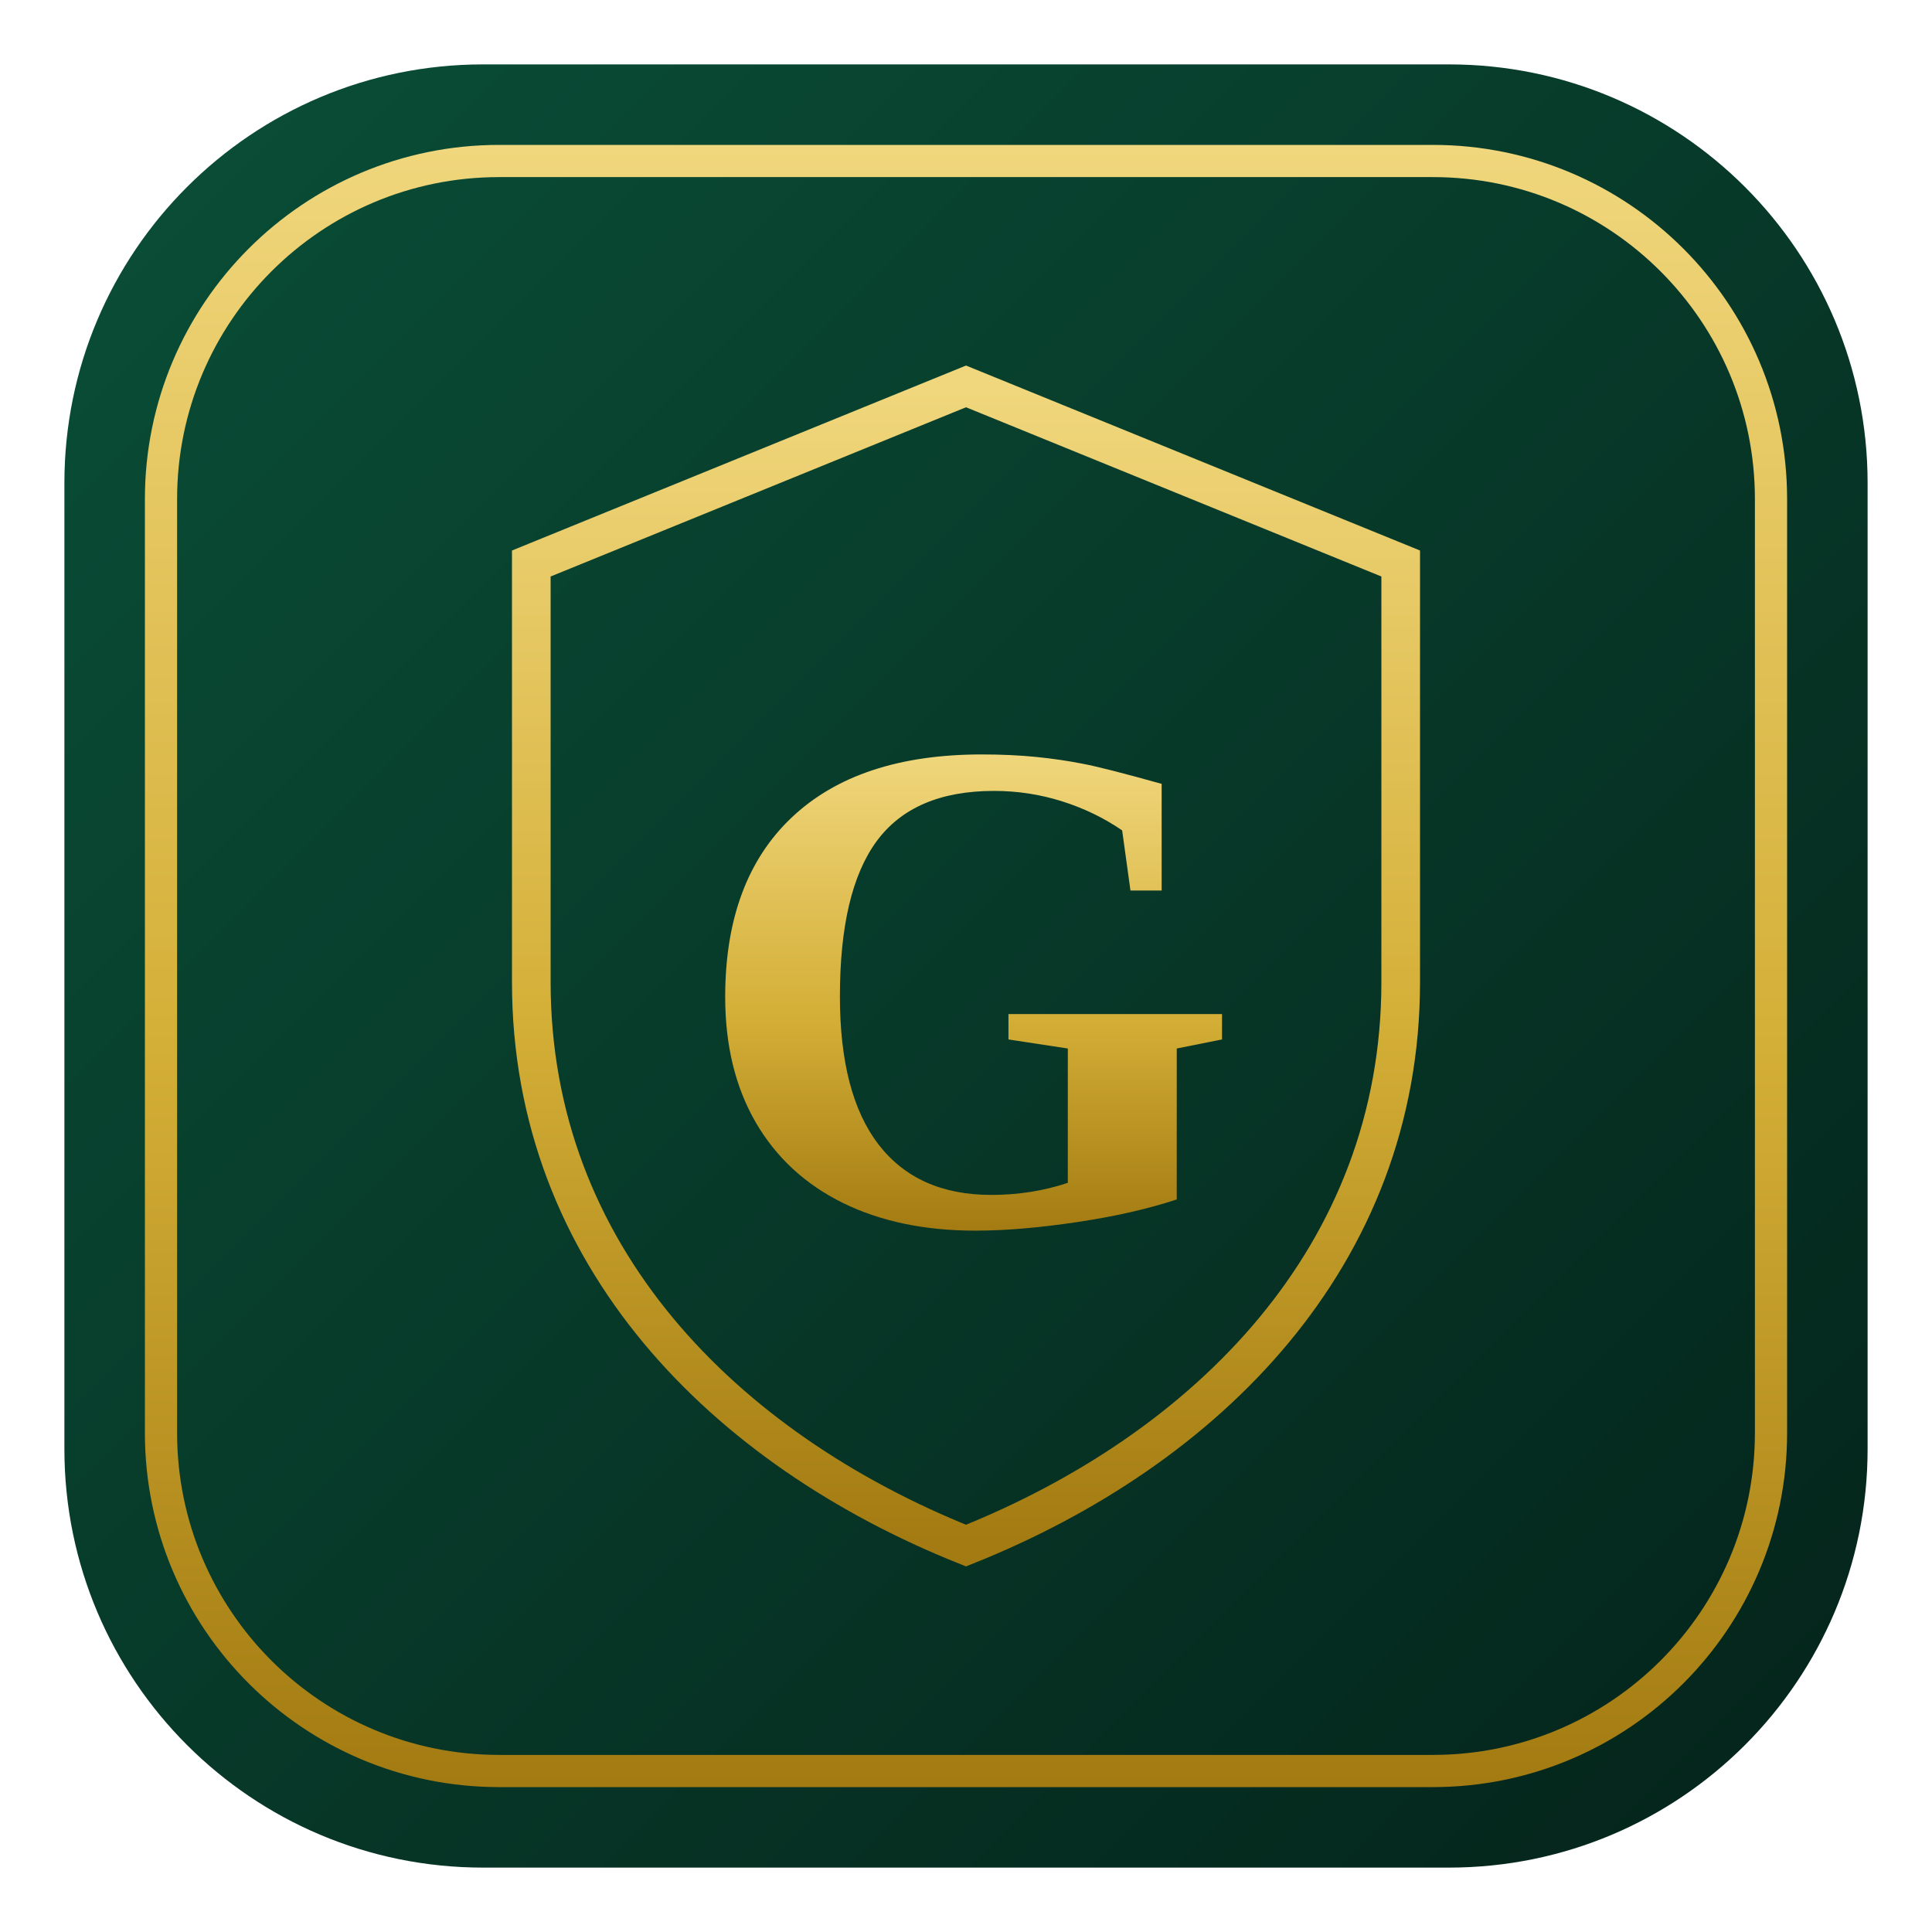
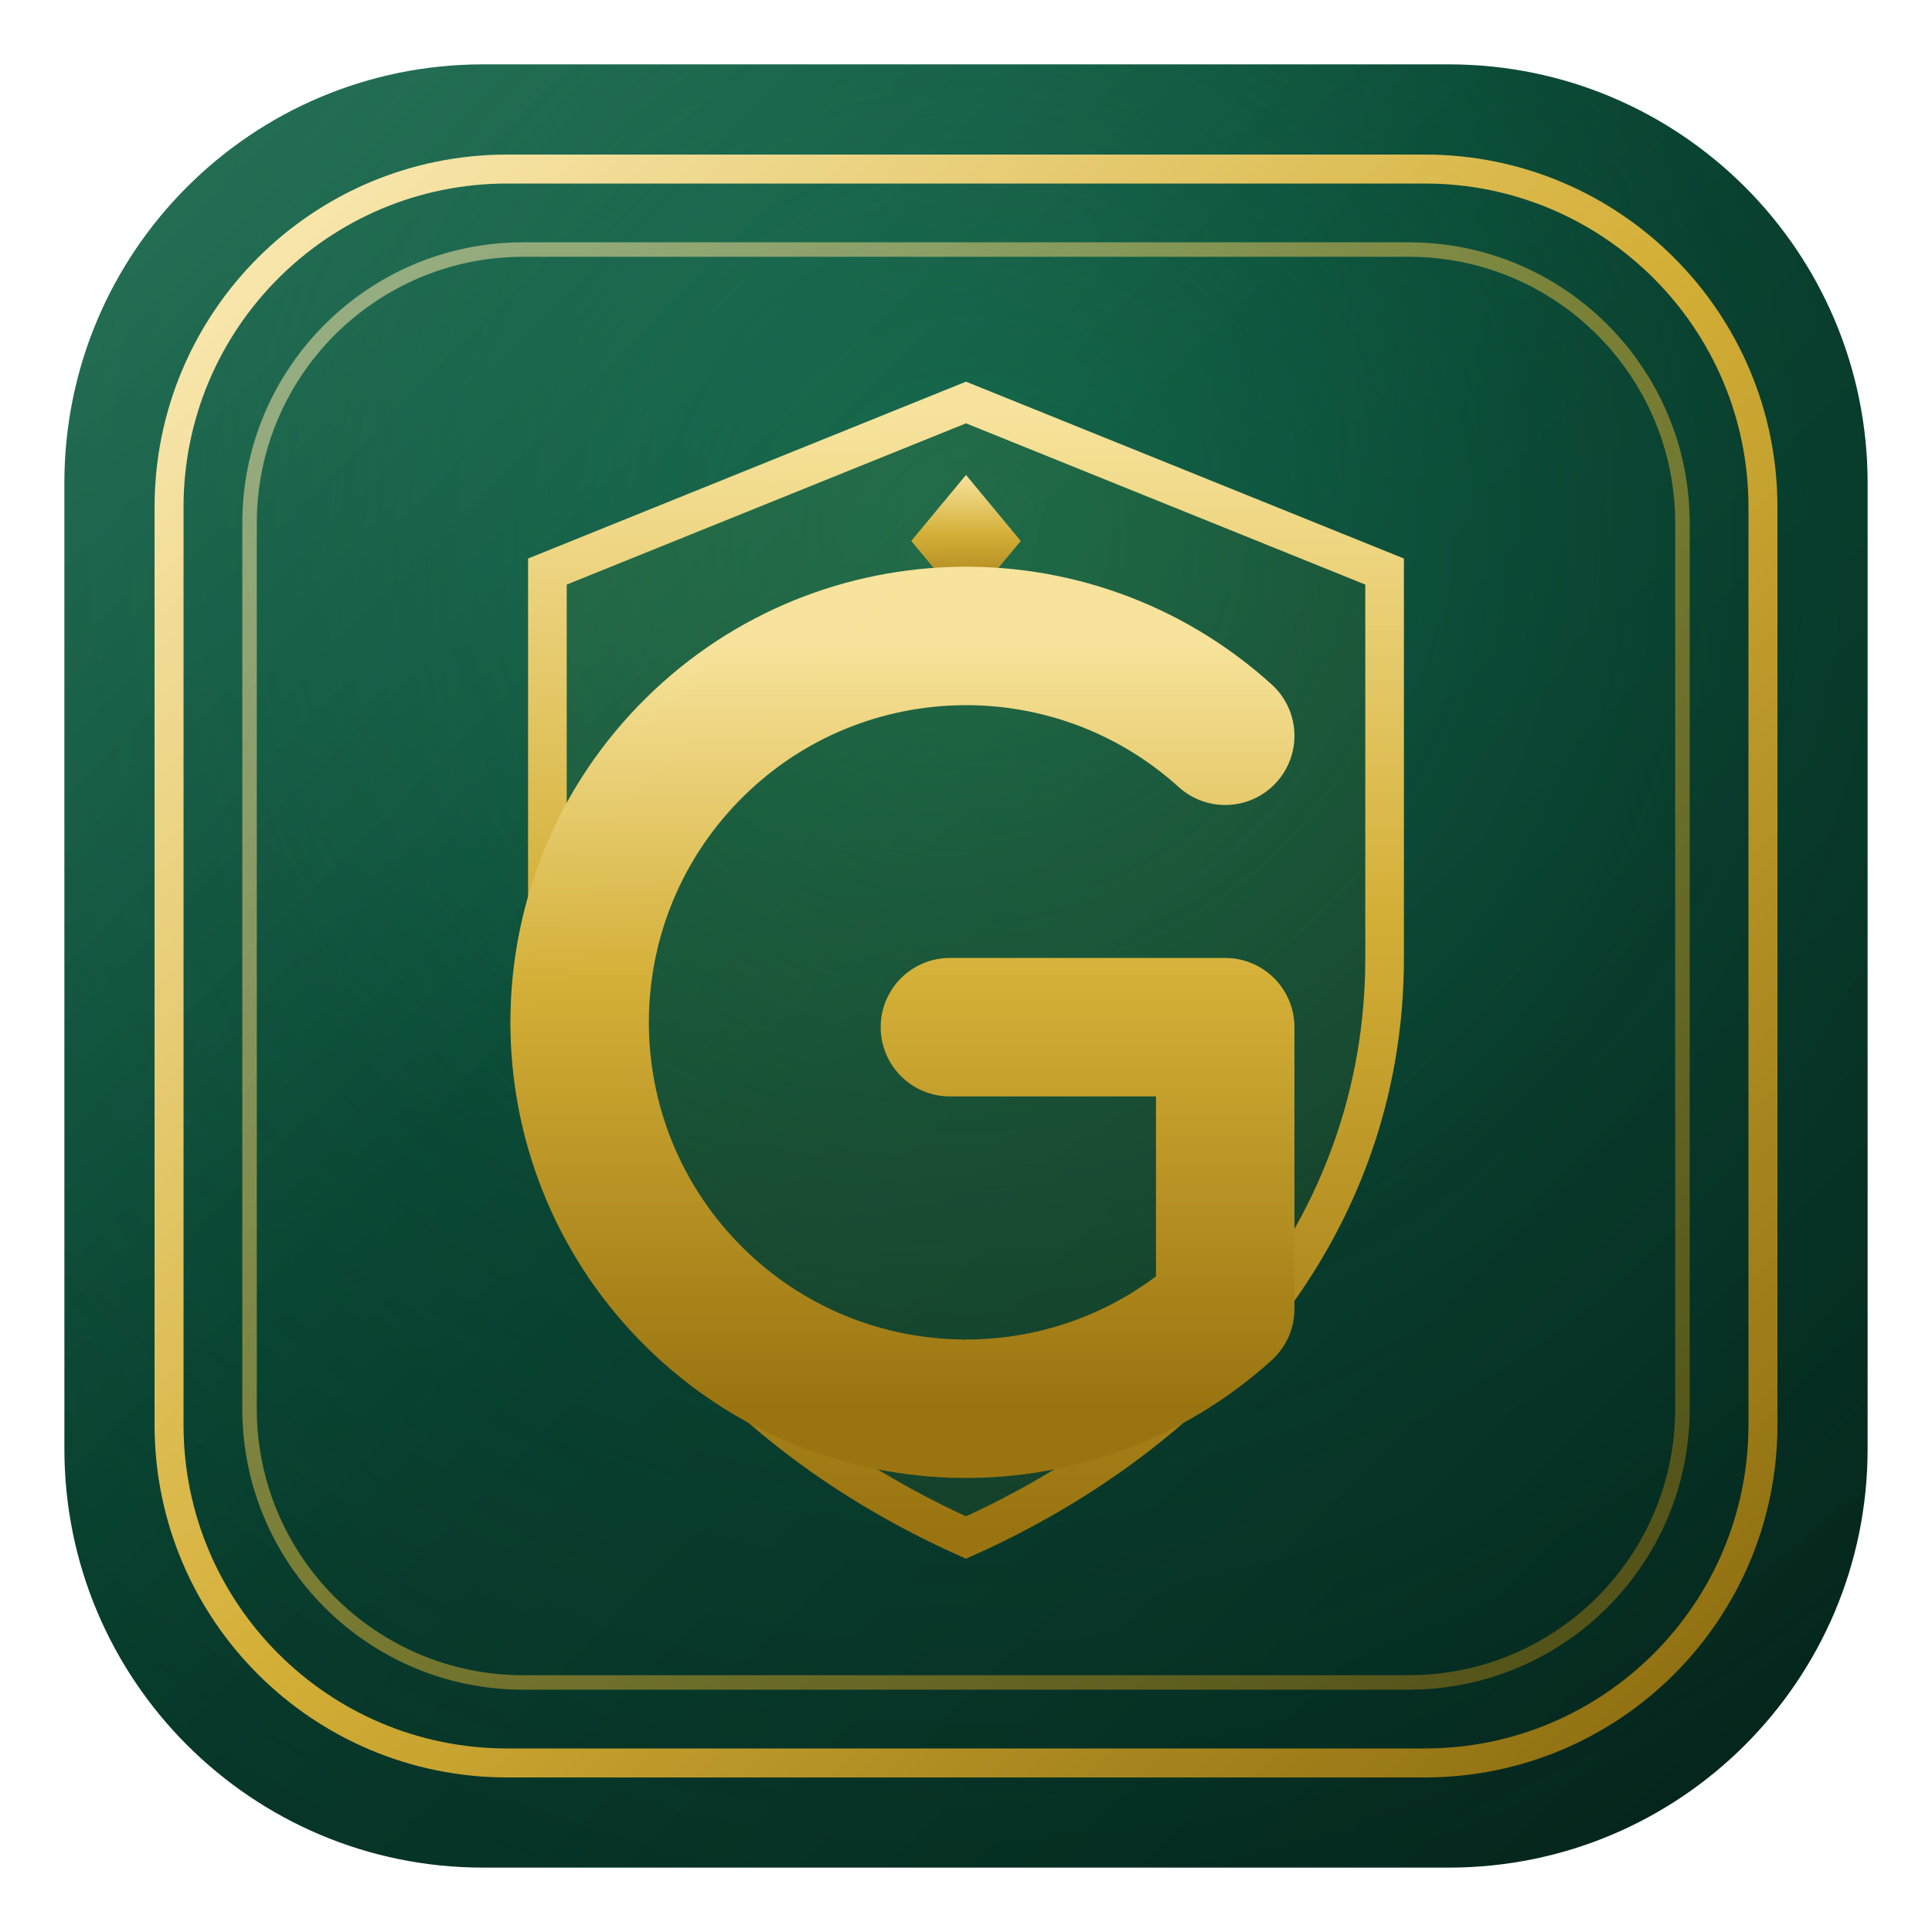
- <svg xmlns="http://www.w3.org/2000/svg" viewBox="0 0 120 120">
+ <svg xmlns="http://www.w3.org/2000/svg" viewBox="0 0 120 120" role="img" aria-label="Logo Gunara Consultant">
  <defs>
    <linearGradient id="bg" x1="0" y1="0" x2="1" y2="1">
-       <stop offset="0" stop-color="#0a4f38" />
+       <stop offset="0" stop-color="#0e6144" />
+       <stop offset=".5" stop-color="#07382a" />
      <stop offset="1" stop-color="#04231a" />
    </linearGradient>
+     <radialGradient id="glow" cx=".5" cy=".26" r=".8">
+       <stop offset="0" stop-color="#1d8a63" stop-opacity=".5" />
+       <stop offset=".55" stop-color="#1d8a63" stop-opacity=".12" />
+       <stop offset="1" stop-color="#1d8a63" stop-opacity="0" />
+     </radialGradient>
    <linearGradient id="au" x1="0" y1="0" x2="0" y2="1">
-       <stop offset="0" stop-color="#f0d67c" />
-       <stop offset="0.55" stop-color="#d4af37" />
-       <stop offset="1" stop-color="#a37b12" />
+       <stop offset="0" stop-color="#f7e39c" />
+       <stop offset=".45" stop-color="#d4af37" />
+       <stop offset="1" stop-color="#9a7410" />
+     </linearGradient>
+     <linearGradient id="au2" x1="0" y1="0" x2="1" y2="1">
+       <stop offset="0" stop-color="#fbeab2" />
+       <stop offset=".5" stop-color="#d4af37" />
+       <stop offset="1" stop-color="#8a6a0e" />
+     </linearGradient>
+     <linearGradient id="sheen" x1="0" y1="0" x2="1" y2="1">
+       <stop offset="0" stop-color="#ffffff" stop-opacity=".1" />
+       <stop offset=".4" stop-color="#ffffff" stop-opacity="0" />
    </linearGradient>
  </defs>
  <rect x="4" y="4" width="112" height="112" rx="26" fill="url(#bg)" />
-   <rect x="10" y="10" width="100" height="100" rx="21" fill="none" stroke="url(#au)" stroke-width="2" />
-   <path d="M60 24 L87 35 V61 C87 78 75 90 60 96 C45 90 33 78 33 61 V35 Z" fill="none" stroke="url(#au)" stroke-width="2.4" />
-   <text x="60" y="76" text-anchor="middle" font-family="Georgia, 'Times New Roman', serif" font-size="44" font-weight="bold" fill="url(#au)">G</text>
+   <rect x="4" y="4" width="112" height="112" rx="26" fill="url(#glow)" />
+   <rect x="10.5" y="10.5" width="99" height="99" rx="21" fill="none" stroke="url(#au2)" stroke-width="1.8" />
+   <rect x="15.5" y="15.5" width="89" height="89" rx="17" fill="none" stroke="url(#au2)" stroke-width=".9" opacity=".55" />
+   <path d="M60 25 L86 35.5 V59.5 C86 76.5 74.5 89 60 95.5 C45.5 89 34 76.5 34 59.5 V35.5 Z" fill="rgba(212,175,55,.07)" stroke="url(#au)" stroke-width="2.4" />
+   <path d="M60 29.5 L63.4 33.6 L60 37.7 L56.6 33.6 Z" fill="url(#au)" />
+   <path d="M76.1 45.7 A24 24 0 1 0 76.1 81.3 L76.1 63.8 L59 63.8" fill="none" stroke="url(#au)" stroke-width="8.6" stroke-linecap="round" stroke-linejoin="round" />
+   <rect x="4" y="4" width="112" height="112" rx="26" fill="url(#sheen)" />
</svg>
